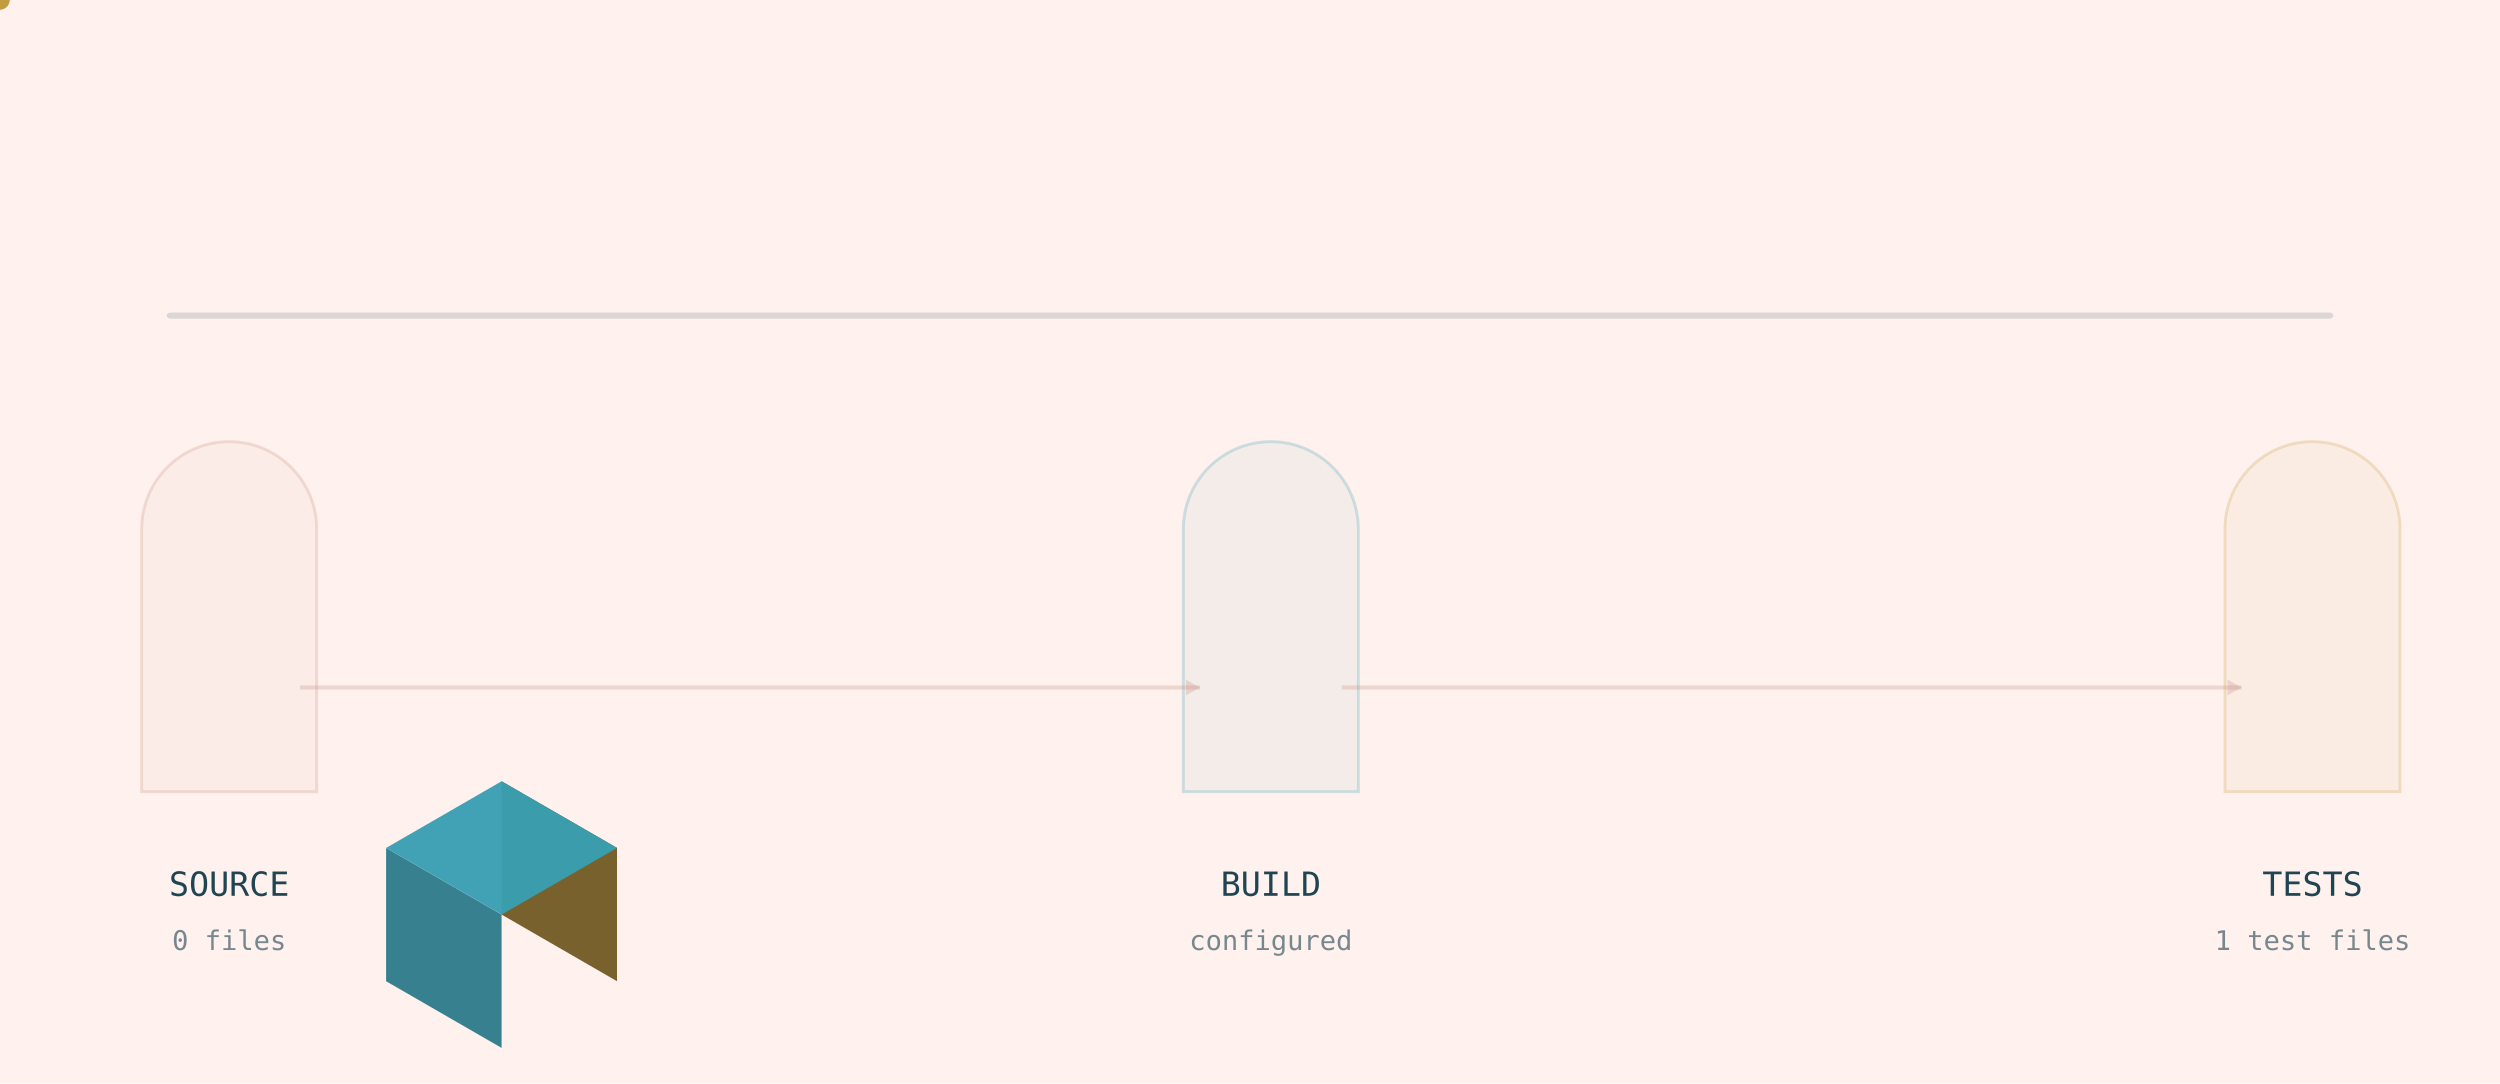
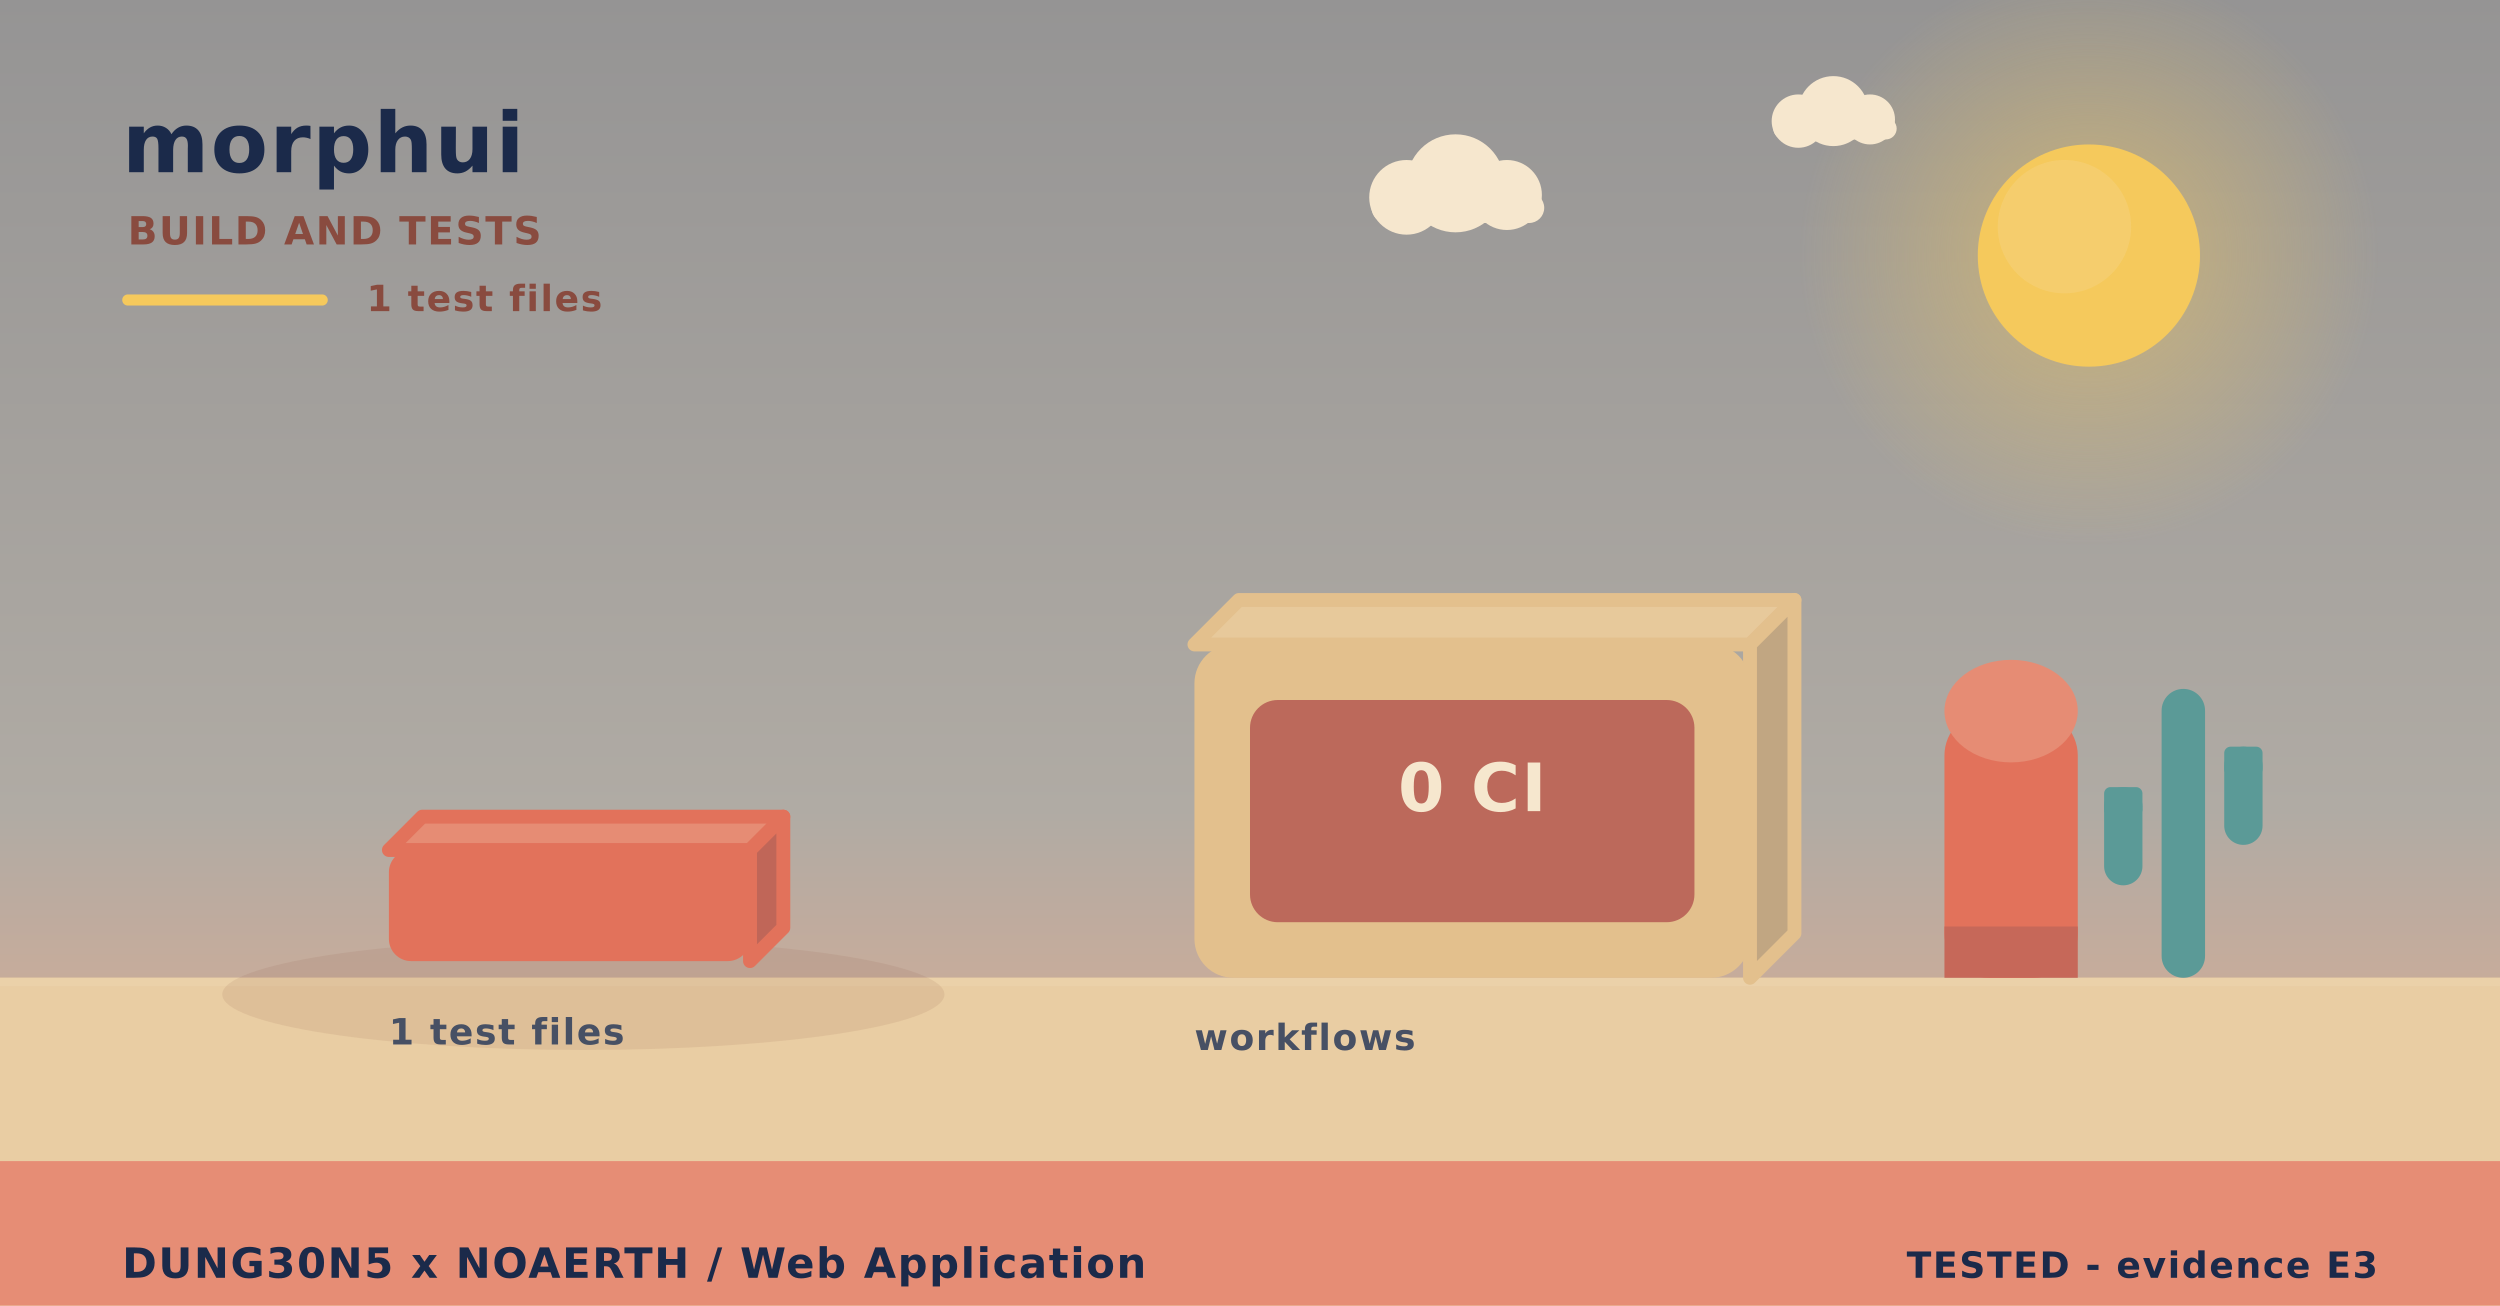
- <svg xmlns="http://www.w3.org/2000/svg" viewBox="0 0 1200 520" width="1200" height="520" role="img" aria-label="morphui build evidence">
-   <rect width="1200" height="520" fill="#fff1ed" />
-   <defs>
-     <linearGradient id="gb" x1="0" y1="0" x2="1" y2="1">
-       <stop offset="0%" stop-color="#c78c7e" />
-       <stop offset="100%" stop-color="#389eb2" />
-     </linearGradient>
-   </defs>
-   <rect x="80.00" y="150.00" width="1040.00" height="3.00" rx="2.00" fill="rgba(6,50,65,0.140)" opacity="1.00" />
-   <path d="M68.00,380.00 L68.00,254.00 A42.00,42.00 0 0 1 152.00,254.00 L152.00,380.00 Z" fill="rgba(199,140,126,0.100)" opacity="0.55" stroke="rgba(199,140,126,0.450)" stroke-width="1.4" />
-   <polygon points="-192.26,189.00 -136.83,221.00 -136.83,157.00 -192.26,125.00" fill="#715a24" opacity="0.95" />
-   <polygon points="-247.68,221.00 -192.26,253.00 -192.26,189.00 -247.68,157.00" fill="#2c7b8b" opacity="0.95" />
-   <polygon points="-192.26,125.00 -136.83,157.00 -192.26,189.00 -247.68,157.00" fill="#c78c7e" opacity="0.95" />
-   <text x="110" y="430" font-family="ui-monospace,Menlo,monospace" font-size="16" fill="rgba(6,50,65,0.900)" text-anchor="middle">SOURCE</text>
-   <text x="110" y="456" font-family="ui-monospace,Menlo,monospace" font-size="13" fill="rgba(6,50,65,0.550)" text-anchor="middle">0 files</text>
-   <path d="M568.00,380.00 L568.00,254.00 A42.00,42.00 0 0 1 652.00,254.00 L652.00,380.00 Z" fill="rgba(56,158,178,0.100)" opacity="0.55" stroke="rgba(56,158,178,0.450)" stroke-width="1.4" />
-   <polygon points="240.76,439.00 296.18,471.00 296.18,407.00 240.76,375.00" fill="#715a24" opacity="0.95" />
-   <polygon points="185.33,471.00 240.76,503.00 240.76,439.00 185.33,407.00" fill="#2c7b8b" opacity="0.95" />
-   <polygon points="240.76,375.00 296.18,407.00 240.76,439.00 185.33,407.00" fill="#389eb2" opacity="0.95" />
-   <text x="610" y="430" font-family="ui-monospace,Menlo,monospace" font-size="16" fill="rgba(6,50,65,0.900)" text-anchor="middle">BUILD</text>
-   <text x="610" y="456" font-family="ui-monospace,Menlo,monospace" font-size="13" fill="rgba(6,50,65,0.550)" text-anchor="middle">configured</text>
-   <line x1="144.00" y1="330.00" x2="576.00" y2="330.00" stroke="rgba(199,140,126,0.500)" stroke-width="2.00" opacity="0.55" />
-   <polygon points="576.00,330.00 569.20,326.20 569.20,333.80" fill="rgba(199,140,126,0.500)" opacity="0.55" />
-   <g opacity="0.9">
-     <circle cx="0.00" cy="0.00" r="4.60" fill="#c29b3e" opacity="1.00" />
-     <animateTransform attributeName="transform" type="translate" values="144.00,330.00 576.00,330.00" dur="5.533s" begin="0.0s" repeatCount="indefinite" />
-     <animateTransform attributeName="transform" type="translate" values="576.00,330.00 144.00,330.00" dur="5.533s" begin="2.767s" repeatCount="indefinite" />
+ <svg xmlns="http://www.w3.org/2000/svg" width="900" height="470" viewBox="0 0 900 470" role="img" aria-label="morphui - how it is verified">
+   <linearGradient id="skyb" x1="0" y1="0" x2="0" y2="1">
+     <stop offset="0" stop-color="#959494" />
+     <stop offset="0.62" stop-color="#b0aba4" />
+     <stop offset="1" stop-color="#f3ad8a" />
+   </linearGradient>
+   <rect width="900" height="470" fill="url(#skyb)" />
+   <radialGradient id="sunb">
+     <stop offset="0.35" stop-color="#f5c95c" stop-opacity="0.34" />
+     <stop offset="1" stop-color="#f5c95c" stop-opacity="0" />
+   </radialGradient>
+   <circle cx="752" cy="92" r="104" fill="url(#sunb)" />
+   <circle cx="752" cy="92" r="40" fill="#f5c95c" />
+   <circle cx="743.2" cy="81.6" r="24" fill="#f5d27e" opacity="0.5" />
+   <g>
+     <circle cx="524" cy="66" r="17.64" fill="#f6e7ce" />
+     <circle cx="506.36" cy="71.04" r="13.44" fill="#f6e7ce" />
+     <circle cx="542.48" cy="70.2" r="12.6" fill="#f6e7ce" />
+     <rect x="493.76" y="69.36" width="62.16" height="10.92" rx="5.46" fill="#f6e7ce" />
+     <animateTransform attributeName="transform" type="translate" values="0 0;24 0;0 0" dur="36s" begin="0s" repeatCount="indefinite" />
  </g>
-   <path d="M1068.00,380.00 L1068.00,254.00 A42.00,42.00 0 0 1 1152.00,254.00 L1152.00,380.00 Z" fill="rgba(194,155,62,0.100)" opacity="0.55" stroke="rgba(194,155,62,0.450)" stroke-width="1.4" />
-   <polygon points="673.77,689.00 729.19,721.00 729.19,657.00 673.77,625.00" fill="#715a24" opacity="0.95" />
-   <polygon points="618.34,721.00 673.77,753.00 673.77,689.00 618.34,657.00" fill="#2c7b8b" opacity="0.95" />
-   <polygon points="673.77,625.00 729.19,657.00 673.77,689.00 618.34,657.00" fill="#c29b3e" opacity="0.95" />
-   <text x="1110" y="430" font-family="ui-monospace,Menlo,monospace" font-size="16" fill="rgba(6,50,65,0.900)" text-anchor="middle">TESTS</text>
-   <text x="1110" y="456" font-family="ui-monospace,Menlo,monospace" font-size="13" fill="rgba(6,50,65,0.550)" text-anchor="middle">1 test files</text>
-   <line x1="644.00" y1="330.00" x2="1076.00" y2="330.00" stroke="rgba(199,140,126,0.500)" stroke-width="2.00" opacity="0.55" />
-   <polygon points="1076.00,330.00 1069.20,326.20 1069.20,333.80" fill="rgba(199,140,126,0.500)" opacity="0.55" />
-   <g opacity="0.9">
-     <circle cx="0.00" cy="0.00" r="4.60" fill="#c29b3e" opacity="1.00" />
-     <animateTransform attributeName="transform" type="translate" values="644.00,330.00 1076.00,330.00" dur="5.533s" begin="0.4s" repeatCount="indefinite" />
-     <animateTransform attributeName="transform" type="translate" values="1076.00,330.00 644.00,330.00" dur="5.533s" begin="3.167s" repeatCount="indefinite" />
+   <g>
+     <circle cx="660" cy="40" r="12.6" fill="#f6e7ce" />
+     <circle cx="647.4" cy="43.6" r="9.6" fill="#f6e7ce" />
+     <circle cx="673.2" cy="43" r="9" fill="#f6e7ce" />
+     <rect x="638.4" y="42.4" width="44.4" height="7.8" rx="3.9" fill="#f6e7ce" />
+     <animateTransform attributeName="transform" type="translate" values="0 0;-18 0;0 0" dur="46s" begin="3s" repeatCount="indefinite" />
  </g>
+   <rect x="0" y="352" width="900" height="118" fill="#e9cda3" />
+   <rect x="0" y="352" width="900" height="3" fill="#ebd1a9" />
+   <text x="44" y="62" font-family="Verdana,DejaVu Sans,sans-serif" font-size="30" font-weight="700" letter-spacing="0.6" fill="#1b2a4a" text-anchor="start">morphui</text>
+   <text x="46" y="88" font-family="Verdana,DejaVu Sans,sans-serif" font-size="14" font-weight="700" letter-spacing="0.6" fill="#894b3f" text-anchor="start">BUILD AND TESTS</text>
+   <rect x="44" y="106" width="74" height="4" rx="2" fill="#f5c95c" />
+   <text x="132" y="112" font-family="Verdana,DejaVu Sans,sans-serif" font-size="13" font-weight="700" letter-spacing="0.6" fill="#894b3f" text-anchor="start">1 test files</text>
+   <ellipse cx="210" cy="358" rx="130" ry="20" fill="rgba(138,90,68,0.11)" />
+   <g>
+     <path d="M140,306 L270,306 L282,294 L152,294 Z" fill="#e68c74" stroke="#e2725b" stroke-width="5" stroke-linejoin="round" />
+     <path d="M270,306 L282,294 L282,334 L270,346 Z" fill="#c06658" stroke="#e2725b" stroke-width="5" stroke-linejoin="round" />
+     <rect x="140" y="306" width="130" height="40" rx="8" fill="#e2725b" />
+     <animateTransform attributeName="transform" type="translate" values="0 10;0 0" dur="0.8s" begin="0.5s" fill="freeze" />
+   </g>
+   <text x="140" y="376" font-family="Verdana,DejaVu Sans,sans-serif" font-size="13" font-weight="700" letter-spacing="0.6" fill="#475064" text-anchor="start">1 test files</text>
+   <path d="M430,232 L630,232 L646,216 L446,216 Z" fill="#e7c99b" stroke="#e3c08d" stroke-width="5" stroke-linejoin="round" />
+   <path d="M630,232 L646,216 L646,336 L630,352 Z" fill="#c1a682" stroke="#e3c08d" stroke-width="5" stroke-linejoin="round" />
+   <rect x="430" y="232" width="200" height="120" rx="14" fill="#e3c08d" />
+   <rect x="450" y="252" width="160" height="80" rx="10" fill="#ba6458" opacity="0.94" />
+   <text x="530" y="292" font-family="Verdana,DejaVu Sans,sans-serif" font-size="24" font-weight="700" letter-spacing="0.6" fill="#f6e7ce" text-anchor="middle">0 CI</text>
+   <text x="430" y="378" font-family="Verdana,DejaVu Sans,sans-serif" font-size="13" font-weight="700" letter-spacing="0.6" fill="#475064" text-anchor="start">workflows</text>
+   <rect x="700" y="256" width="48" height="96" rx="16" fill="#e2725b" />
+   <ellipse cx="724" cy="256" rx="24" ry="18.46" fill="#e68c74" />
+   <rect x="700" y="333.54" width="48" height="18.46" fill="#c66859" />
+   <rect x="778.18" y="248" width="15.64" height="104" rx="7.82" fill="#5b9a97" />
+   <rect x="757.48" y="283.36" width="13.8" height="35.36" rx="6.9" fill="#5b9a97" />
+   <rect x="757.48" y="283.36" width="13.8" height="10.4" rx="2.3" fill="#5b9a97" />
+   <rect x="800.72" y="268.8" width="13.8" height="35.36" rx="6.9" fill="#5b9a97" />
+   <rect x="800.72" y="268.8" width="13.8" height="10.4" rx="2.3" fill="#5b9a97" />
+   <rect x="0" y="418" width="900" height="52" rx="0" fill="#e68972" opacity="0.94" />
+   <text x="44" y="460" font-family="Verdana,DejaVu Sans,sans-serif" font-size="15" font-weight="700" letter-spacing="0.6" fill="#1b2a4a" text-anchor="start">DUNG30N5 x NOAERTH  /  Web Application</text>
+   <text x="856" y="460" font-family="Verdana,DejaVu Sans,sans-serif" font-size="13" font-weight="700" letter-spacing="0.6" fill="#1b2a4a" text-anchor="end">TESTED  -  evidence E3</text>
</svg>
